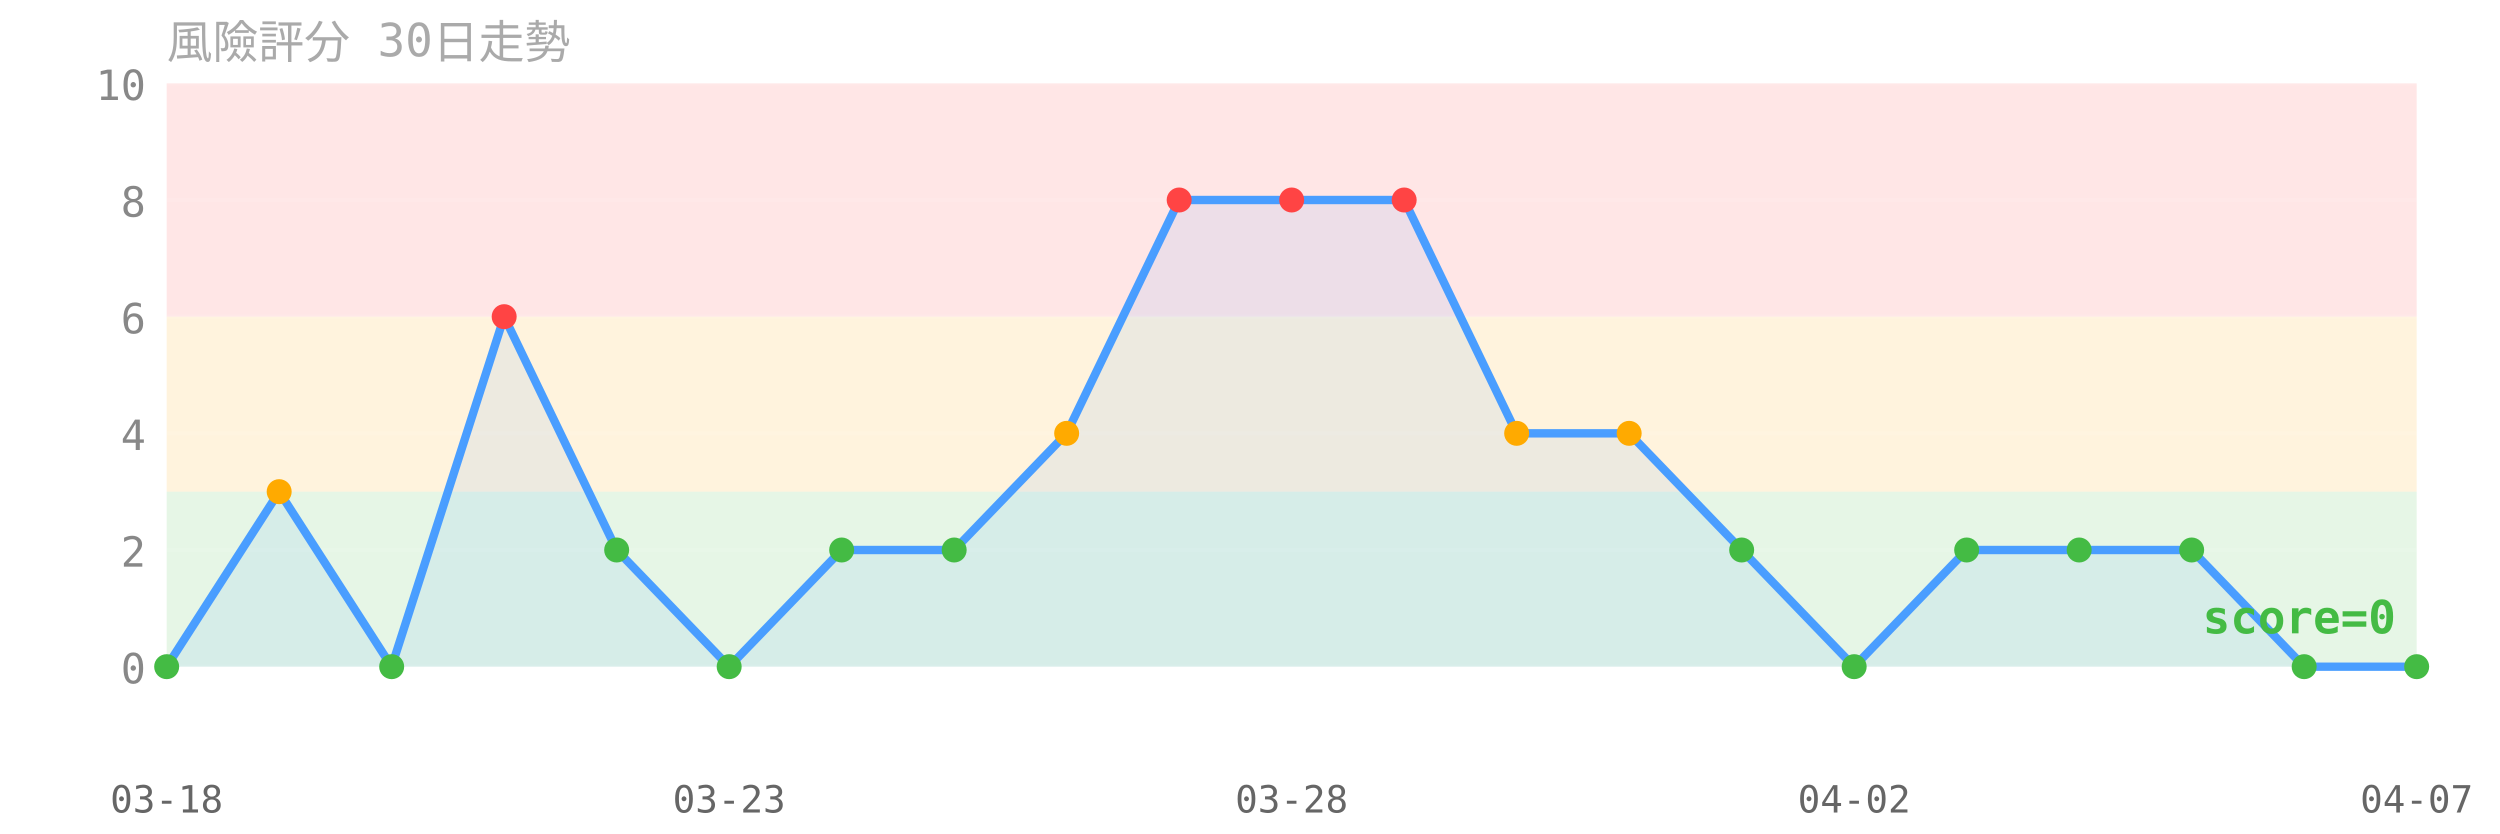
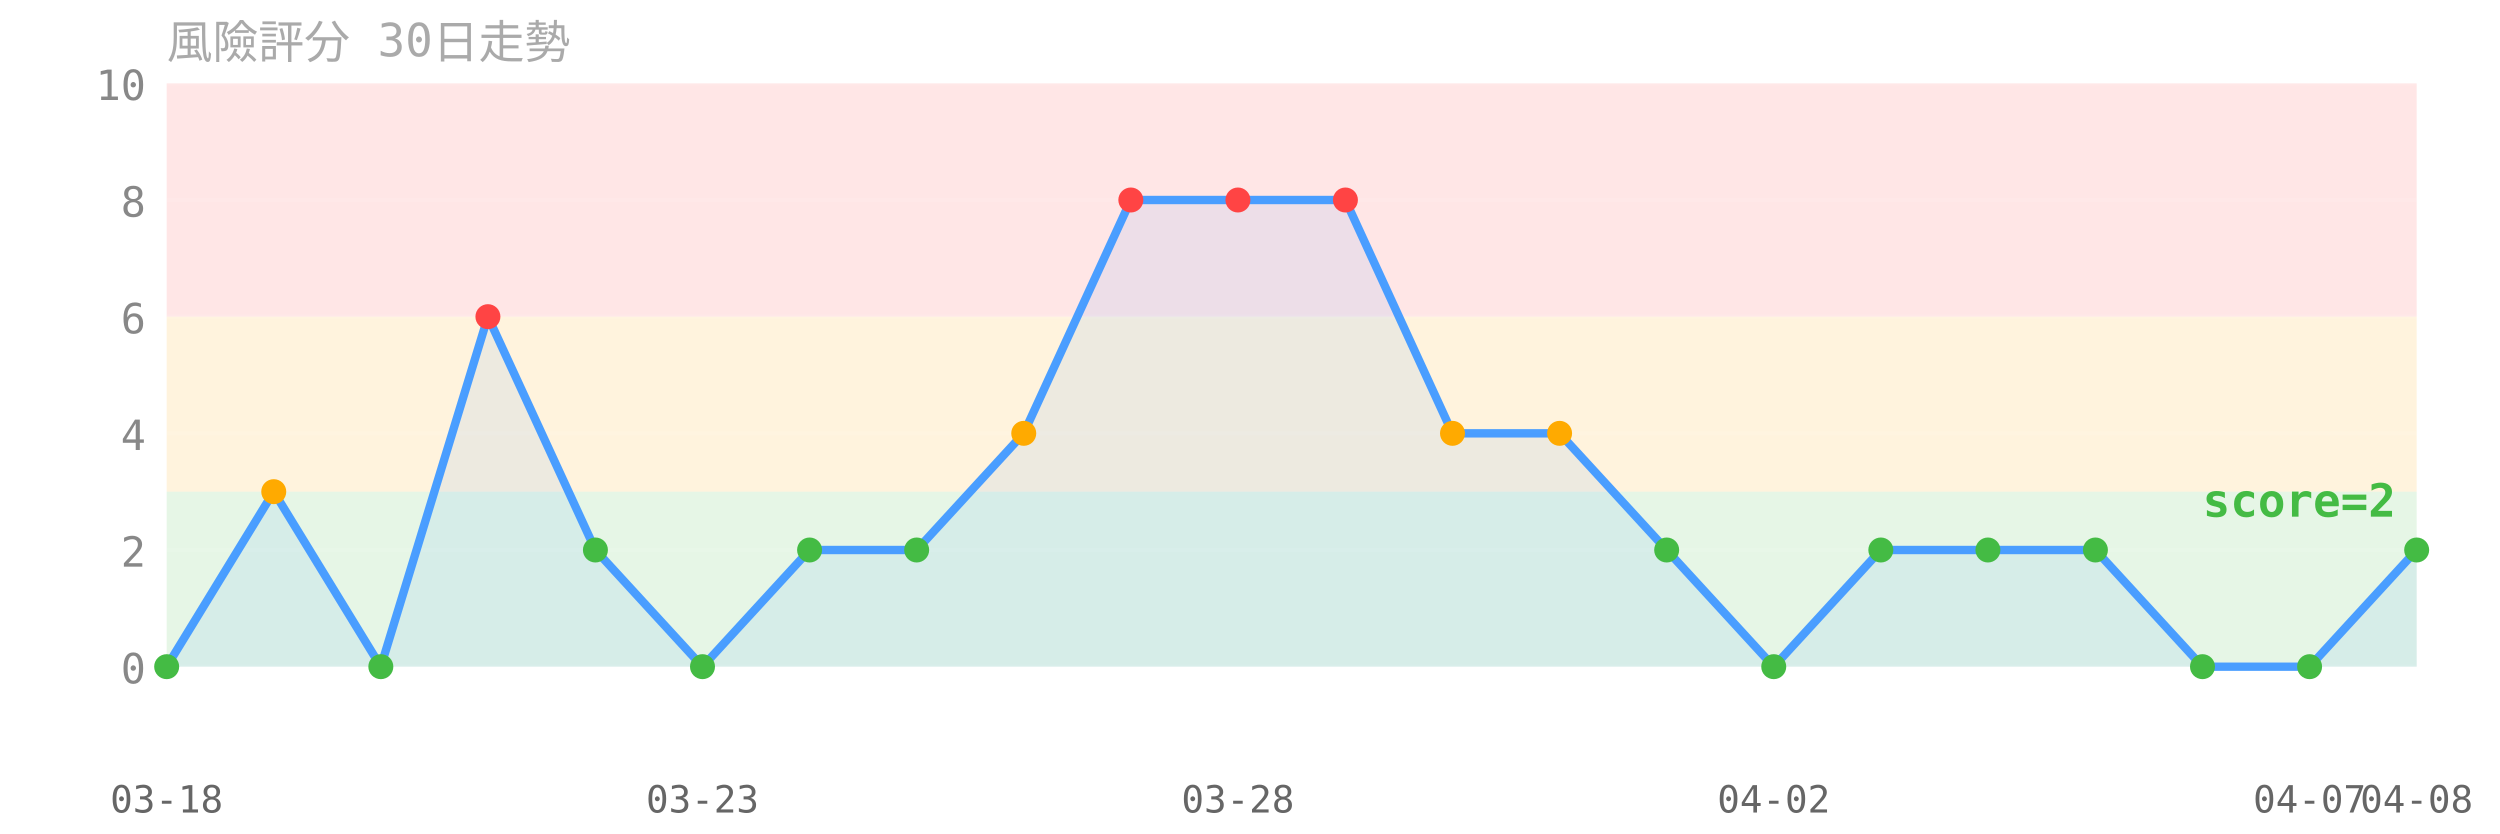
<svg xmlns="http://www.w3.org/2000/svg" width="600" height="200" style="background:#0b0f19;font-family:monospace">
  <rect x="40" y="20.0" width="540" height="56.0" fill="#ff444422" />
  <rect x="40" y="76.0" width="540" height="42.0" fill="#ffaa0022" />
  <rect x="40" y="118.0" width="540" height="42.0" fill="#44bb4422" />
  <line x1="40" y1="160.0" x2="580" y2="160.0" stroke="#ffffff18" stroke-width="1" />
  <text x="35" y="164.0" fill="#888" font-size="10" text-anchor="end">0</text>
  <line x1="40" y1="132.0" x2="580" y2="132.0" stroke="#ffffff18" stroke-width="1" />
  <text x="35" y="136.0" fill="#888" font-size="10" text-anchor="end">2</text>
  <line x1="40" y1="104.0" x2="580" y2="104.0" stroke="#ffffff18" stroke-width="1" />
  <text x="35" y="108.0" fill="#888" font-size="10" text-anchor="end">4</text>
  <line x1="40" y1="76.0" x2="580" y2="76.0" stroke="#ffffff18" stroke-width="1" />
  <text x="35" y="80.0" fill="#888" font-size="10" text-anchor="end">6</text>
  <line x1="40" y1="48.0" x2="580" y2="48.0" stroke="#ffffff18" stroke-width="1" />
  <text x="35" y="52.0" fill="#888" font-size="10" text-anchor="end">8</text>
  <line x1="40" y1="20.0" x2="580" y2="20.0" stroke="#ffffff18" stroke-width="1" />
  <text x="35" y="24.0" fill="#888" font-size="10" text-anchor="end">10</text>
-   <polyline points="40.0,160.0 67.0,118.0 94.0,160.0 121.0,76.0 148.0,132.0 175.0,160.0 202.0,132.0 229.0,132.0 256.0,104.0 283.0,48.0 310.0,48.0 337.0,48.0 364.0,104.0 391.0,104.0 418.0,132.0 445.0,160.0 472.0,132.0 499.0,132.0 526.0,132.0 553.0,160.0 580.0,160.0" fill="none" stroke="#4a9eff" stroke-width="2" stroke-linejoin="round" />
-   <polygon points="40.0,160.0 40.0,160.0 67.0,118.0 94.0,160.0 121.0,76.0 148.0,132.0 175.0,160.0 202.0,132.0 229.0,132.0 256.0,104.0 283.0,48.0 310.0,48.0 337.0,48.0 364.0,104.0 391.0,104.0 418.0,132.0 445.0,160.0 472.0,132.0 499.0,132.0 526.0,132.0 553.0,160.0 580.0,160.0 580.0,160.0" fill="#4a9eff18" />
+   <polyline points="40.0,160.0 65.7,118.0 91.4,160.0 117.1,76.0 142.9,132.0 168.6,160.0 194.3,132.0 220.0,132.0 245.7,104.0 271.4,48.0 297.1,48.0 322.9,48.0 348.6,104.0 374.3,104.0 400.0,132.0 425.7,160.0 451.4,132.0 477.1,132.0 502.9,132.0 528.6,160.0 554.3,160.0 580.0,132.0" fill="none" stroke="#4a9eff" stroke-width="2" stroke-linejoin="round" />
+   <polygon points="40.0,160.0 40.0,160.0 65.7,118.0 91.4,160.0 117.1,76.0 142.9,132.0 168.6,160.0 194.3,132.0 220.0,132.0 245.7,104.0 271.4,48.0 297.1,48.0 322.9,48.0 348.6,104.0 374.3,104.0 400.0,132.0 425.7,160.0 451.4,132.0 477.1,132.0 502.9,132.0 528.6,160.0 554.3,160.0 580.0,132.0 580.0,160.0" fill="#4a9eff18" />
  <circle cx="40.0" cy="160.0" r="3" fill="#44bb44" />
-   <circle cx="67.0" cy="118.0" r="3" fill="#ffaa00" />
-   <circle cx="94.0" cy="160.0" r="3" fill="#44bb44" />
-   <circle cx="121.0" cy="76.0" r="3" fill="#ff4444" />
-   <circle cx="148.0" cy="132.0" r="3" fill="#44bb44" />
-   <circle cx="175.0" cy="160.0" r="3" fill="#44bb44" />
-   <circle cx="202.0" cy="132.0" r="3" fill="#44bb44" />
-   <circle cx="229.0" cy="132.0" r="3" fill="#44bb44" />
-   <circle cx="256.0" cy="104.0" r="3" fill="#ffaa00" />
-   <circle cx="283.0" cy="48.0" r="3" fill="#ff4444" />
-   <circle cx="310.0" cy="48.0" r="3" fill="#ff4444" />
-   <circle cx="337.0" cy="48.0" r="3" fill="#ff4444" />
-   <circle cx="364.0" cy="104.0" r="3" fill="#ffaa00" />
-   <circle cx="391.0" cy="104.0" r="3" fill="#ffaa00" />
-   <circle cx="418.0" cy="132.0" r="3" fill="#44bb44" />
-   <circle cx="445.0" cy="160.0" r="3" fill="#44bb44" />
-   <circle cx="472.0" cy="132.0" r="3" fill="#44bb44" />
-   <circle cx="499.0" cy="132.0" r="3" fill="#44bb44" />
-   <circle cx="526.0" cy="132.0" r="3" fill="#44bb44" />
-   <circle cx="553.0" cy="160.0" r="3" fill="#44bb44" />
-   <circle cx="580.0" cy="160.0" r="3" fill="#44bb44" />
+   <circle cx="65.7" cy="118.0" r="3" fill="#ffaa00" />
+   <circle cx="91.4" cy="160.0" r="3" fill="#44bb44" />
+   <circle cx="117.1" cy="76.0" r="3" fill="#ff4444" />
+   <circle cx="142.9" cy="132.0" r="3" fill="#44bb44" />
+   <circle cx="168.6" cy="160.0" r="3" fill="#44bb44" />
+   <circle cx="194.3" cy="132.0" r="3" fill="#44bb44" />
+   <circle cx="220.0" cy="132.0" r="3" fill="#44bb44" />
+   <circle cx="245.7" cy="104.0" r="3" fill="#ffaa00" />
+   <circle cx="271.4" cy="48.0" r="3" fill="#ff4444" />
+   <circle cx="297.1" cy="48.0" r="3" fill="#ff4444" />
+   <circle cx="322.9" cy="48.0" r="3" fill="#ff4444" />
+   <circle cx="348.6" cy="104.0" r="3" fill="#ffaa00" />
+   <circle cx="374.3" cy="104.0" r="3" fill="#ffaa00" />
+   <circle cx="400.0" cy="132.0" r="3" fill="#44bb44" />
+   <circle cx="425.7" cy="160.0" r="3" fill="#44bb44" />
+   <circle cx="451.4" cy="132.0" r="3" fill="#44bb44" />
+   <circle cx="477.1" cy="132.0" r="3" fill="#44bb44" />
+   <circle cx="502.9" cy="132.0" r="3" fill="#44bb44" />
+   <circle cx="528.6" cy="160.0" r="3" fill="#44bb44" />
+   <circle cx="554.3" cy="160.0" r="3" fill="#44bb44" />
+   <circle cx="580.0" cy="132.0" r="3" fill="#44bb44" />
  <text x="40.0" y="195" fill="#666" font-size="9" text-anchor="middle">03-18</text>
-   <text x="175.0" y="195" fill="#666" font-size="9" text-anchor="middle">03-23</text>
-   <text x="310.0" y="195" fill="#666" font-size="9" text-anchor="middle">03-28</text>
-   <text x="445.0" y="195" fill="#666" font-size="9" text-anchor="middle">04-02</text>
-   <text x="580.0" y="195" fill="#666" font-size="9" text-anchor="middle">04-07</text>
-   <text x="575.0" y="152.0" fill="#44bb44" font-size="11" text-anchor="end" font-weight="bold">score=0</text>
+   <text x="168.6" y="195" fill="#666" font-size="9" text-anchor="middle">03-23</text>
+   <text x="297.1" y="195" fill="#666" font-size="9" text-anchor="middle">03-28</text>
+   <text x="425.7" y="195" fill="#666" font-size="9" text-anchor="middle">04-02</text>
+   <text x="554.3" y="195" fill="#666" font-size="9" text-anchor="middle">04-07</text>
+   <text x="580.0" y="195" fill="#666" font-size="9" text-anchor="middle">04-08</text>
+   <text x="575.0" y="124.0" fill="#44bb44" font-size="11" text-anchor="end" font-weight="bold">score=2</text>
  <text x="40" y="14" fill="#aaa" font-size="11">風險評分 30日走勢</text>
</svg>
